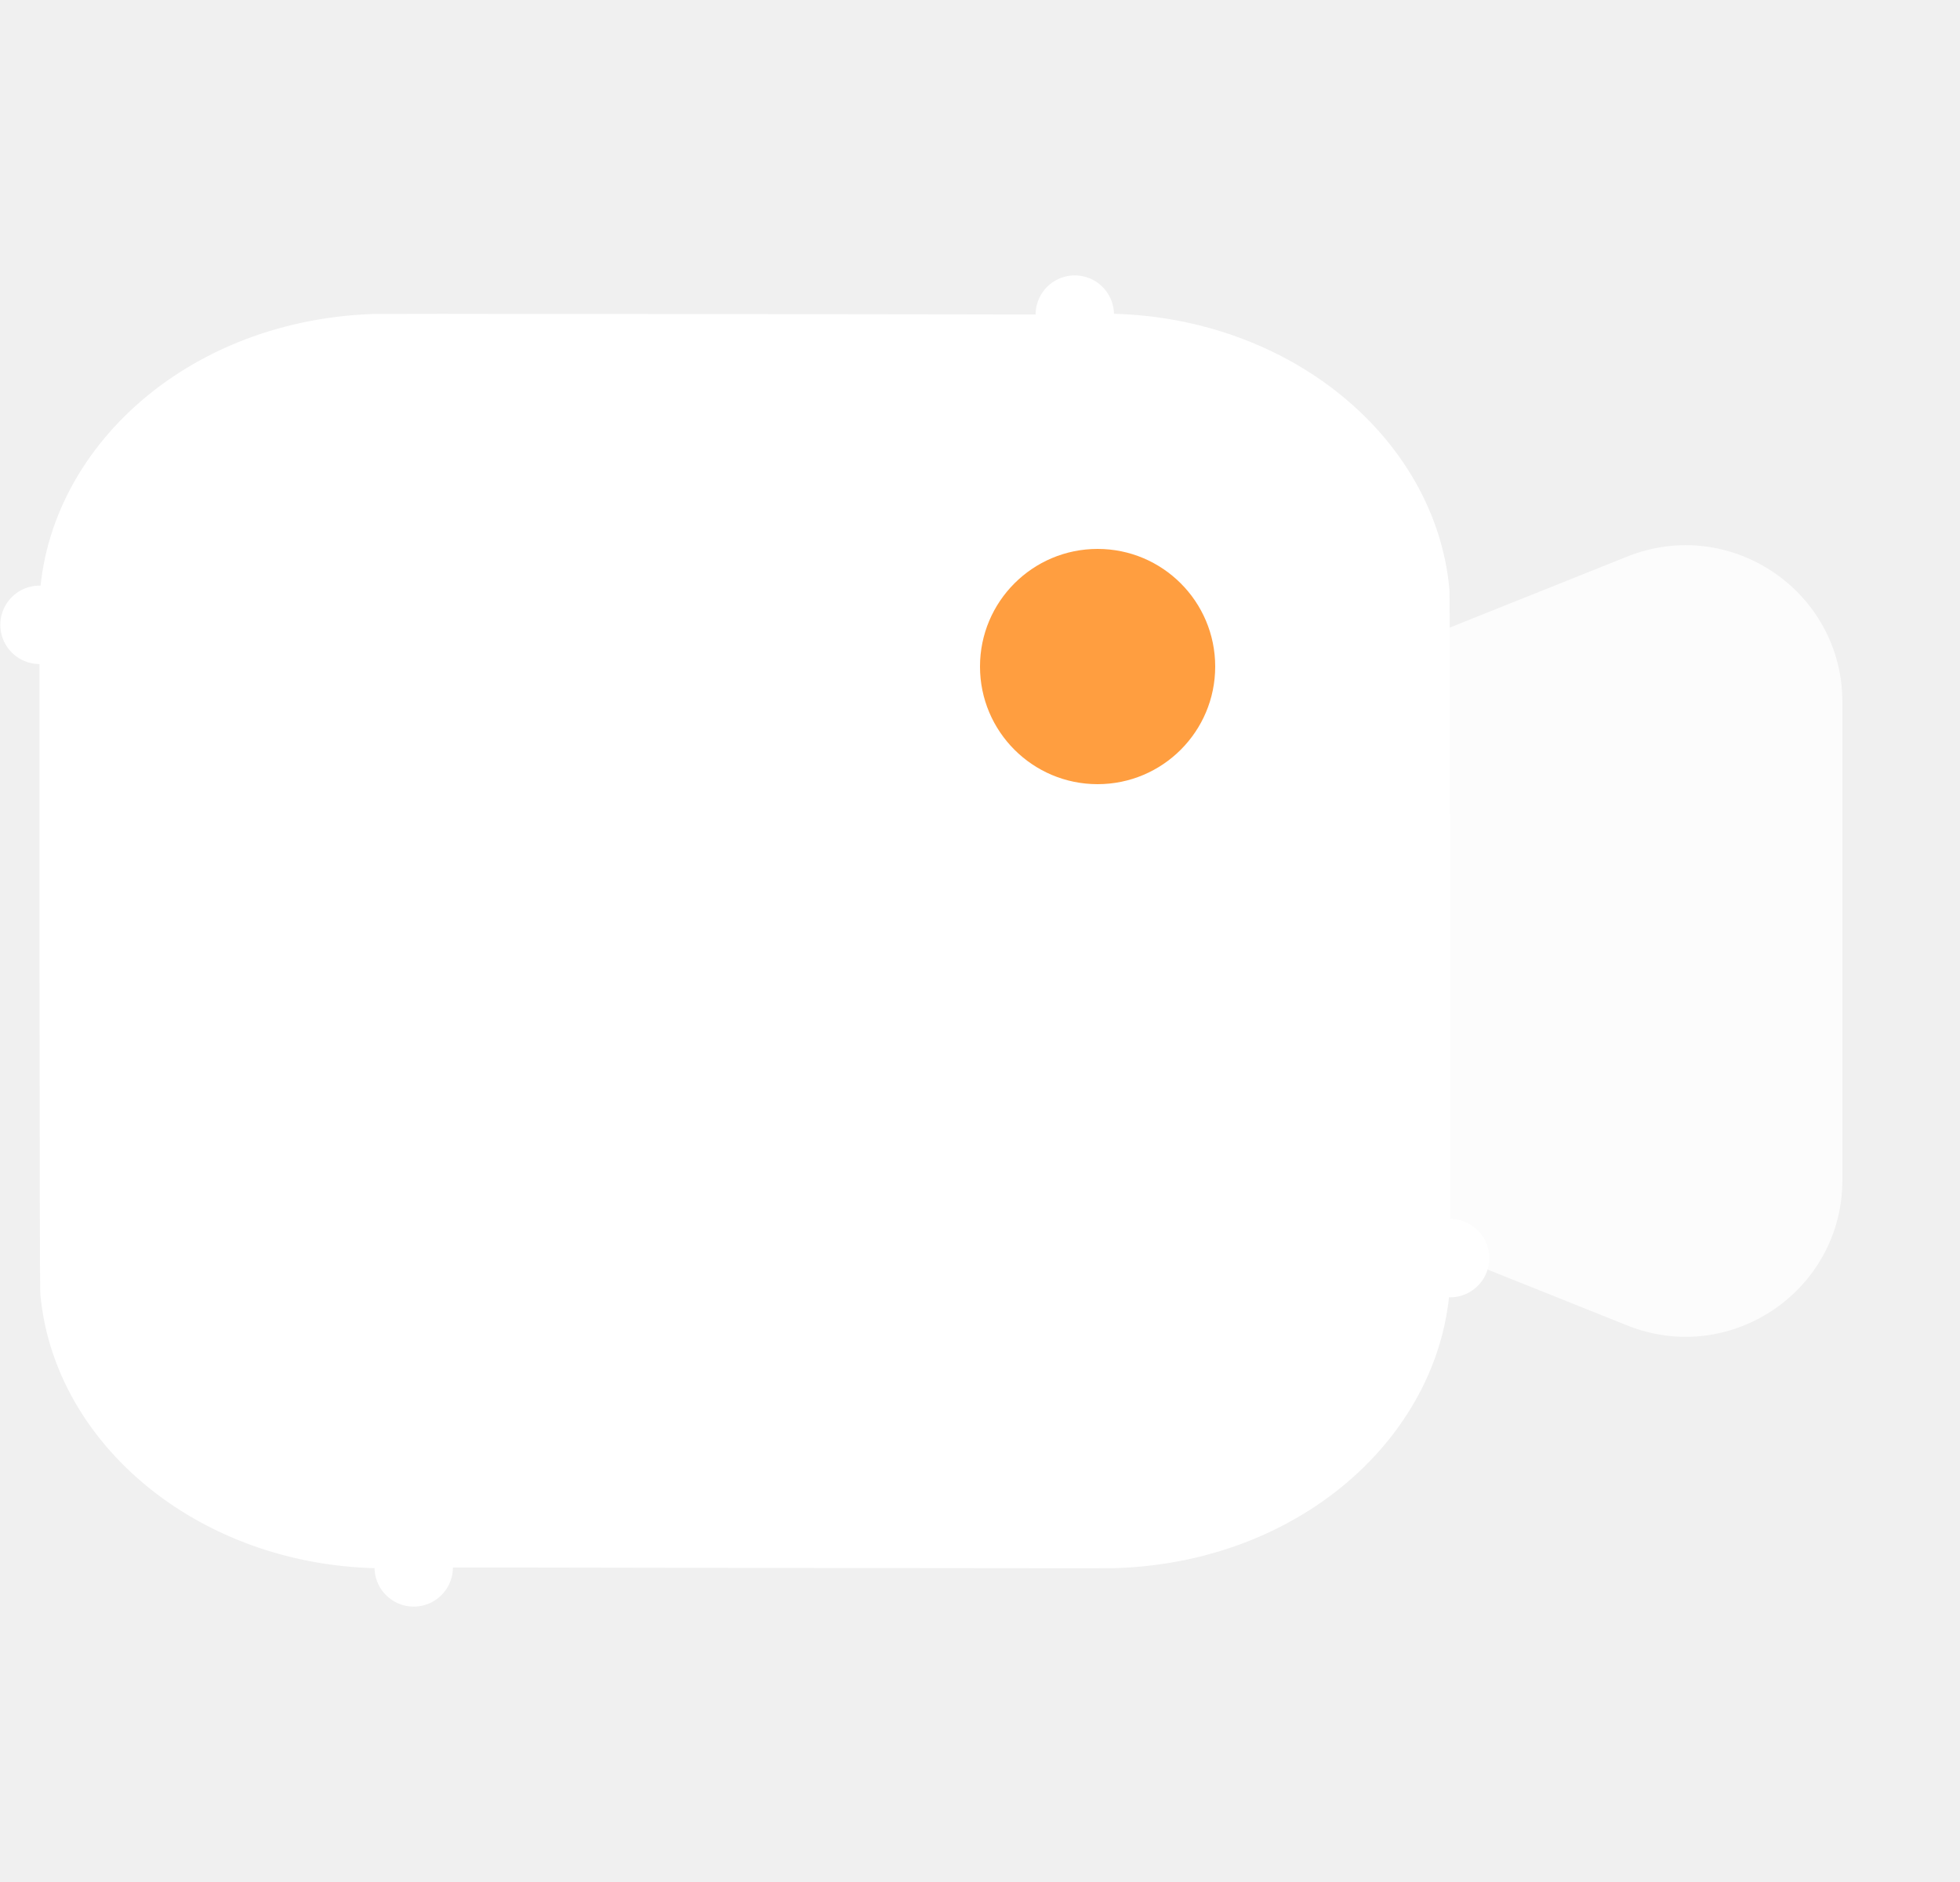
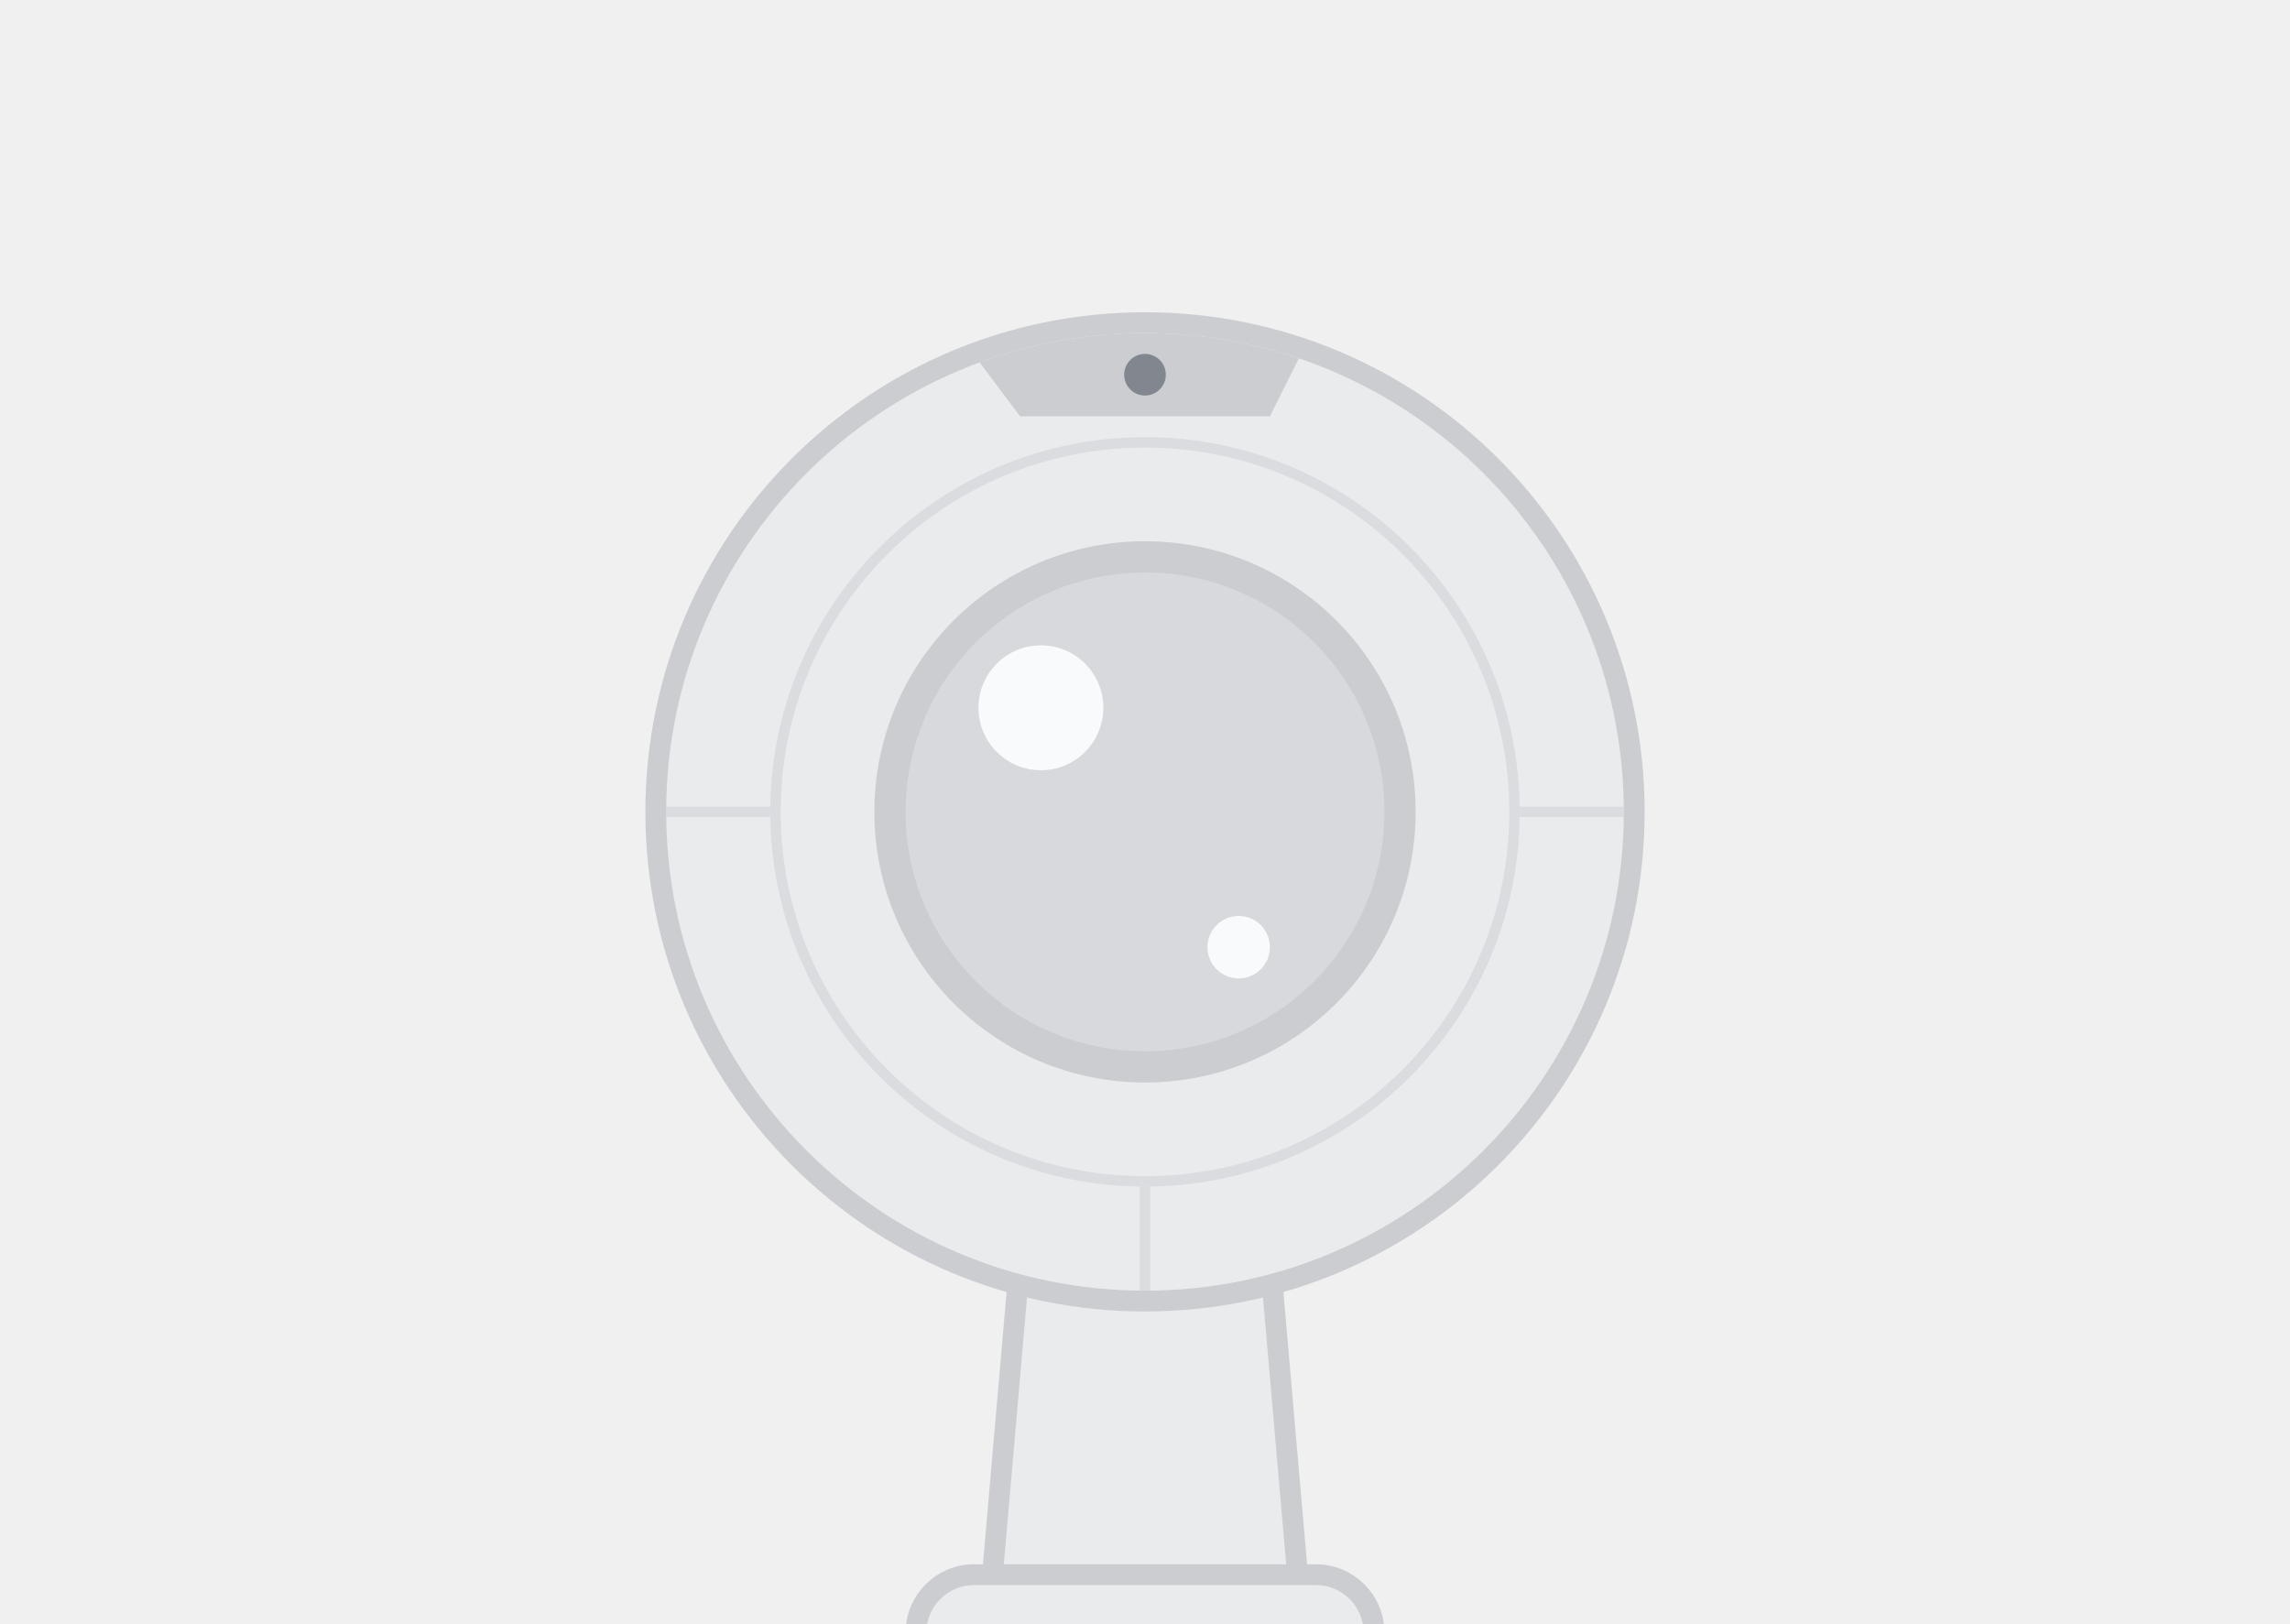
- <svg xmlns="http://www.w3.org/2000/svg" width="25" height="24" viewBox="0 0 25 24" fill="none">
-   <path d="M18.496 16.044L17.996 16.044C17.996 16.052 17.996 16.06 17.997 16.069C18.083 17.812 16.48 19.416 14.232 19.497C14.234 19.497 14.228 19.497 14.205 19.498L14.118 19.498C14.044 19.498 13.941 19.498 13.812 19.499C13.555 19.499 13.197 19.499 12.772 19.498C11.923 19.498 10.807 19.497 9.697 19.495C8.586 19.494 7.481 19.492 6.654 19.49L5.656 19.489L5.376 19.488L5.303 19.488L5.284 19.488L5.279 19.488L5.278 19.488L5.278 19.488C5.278 19.488 5.278 19.488 5.277 19.988L5.278 19.488C5.266 19.488 5.255 19.488 5.243 19.489C3.005 19.64 1.174 18.213 1.013 16.464C1.014 16.474 1.014 16.473 1.013 16.452C1.013 16.438 1.013 16.416 1.012 16.383C1.012 16.314 1.011 16.218 1.01 16.096C1.009 15.852 1.008 15.513 1.007 15.109C1.006 14.301 1.005 13.239 1.004 12.181C1.004 11.123 1.004 10.07 1.004 9.281L1.004 8.329L1.004 8.063L1.004 7.992L1.004 7.975L1.004 7.97L1.004 7.969L1.004 7.969L0.504 7.968L1.004 7.968C1.004 7.96 1.004 7.951 1.004 7.942C0.914 6.196 2.515 4.589 4.764 4.504L4.764 4.504L4.766 4.504C4.766 4.504 4.767 4.504 4.77 4.504C4.781 4.504 4.814 4.504 4.878 4.504C4.952 4.503 5.055 4.503 5.183 4.503C5.44 4.502 5.798 4.502 6.223 4.503C7.071 4.503 8.186 4.504 9.295 4.505C10.404 4.507 11.507 4.508 12.333 4.509L13.331 4.511L13.61 4.511L13.683 4.511L13.702 4.512L13.707 4.512L13.708 4.512L13.708 4.512L13.709 4.012L13.708 4.512C13.72 4.512 13.731 4.511 13.742 4.51C15.991 4.361 17.828 5.798 17.989 7.556C17.988 7.554 17.988 7.575 17.989 7.621C17.989 7.68 17.99 7.779 17.991 7.925C17.992 8.168 17.993 8.507 17.994 8.911C17.995 9.717 17.996 10.778 17.996 11.835C17.997 12.892 17.997 13.944 17.996 14.732L17.996 15.683L17.996 15.949L17.996 16.02L17.996 16.038L17.996 16.042V16.043V16.044L18.496 16.044Z" fill="white" stroke="white" stroke-linecap="round" stroke-linejoin="round" />
-   <circle cx="14" cy="8.5" r="1.5" fill="#FF9E40" />
-   <path opacity="0.8" d="M17.5 8.4L20.757 7.097C22.071 6.572 23.5 7.539 23.5 8.954V15.046C23.5 16.461 22.071 17.428 20.757 16.903L17.5 15.6V8.4Z" fill="white" />
+ <svg xmlns="http://www.w3.org/2000/svg" width="110" height="78" viewBox="0 0 110 78" fill="none">
+   <path d="M47.439 78.33L49.244 57.571H60.756L62.561 78.33C62.619 78.997 62.093 79.571 61.422 79.571H48.578C47.907 79.571 47.381 78.997 47.439 78.33Z" fill="#E9EBED" stroke="#CBCDD1" />
+   <rect x="44" y="75.643" width="22" height="5.571" rx="2.786" fill="#E9EBED" stroke="#CBCDD1" />
+   <circle cx="55" cy="39" r="23.5" fill="#E9EBED" stroke="#CBCDD1" />
+   <mask id="mask0_523_12769" style="mask-type:alpha" maskUnits="userSpaceOnUse" x="32" y="16" width="46" height="46">
+     <circle cx="55" cy="39" r="22.5" fill="#CBCDD1" stroke="#CBCDD1" />
+   </mask>
+   <g mask="url(#mask0_523_12769)">
+     <path d="M46 16H63L61 20H55H49L46 16Z" fill="#CBCDD1" />
+   </g>
+   <circle opacity="0.5" cx="55" cy="39" r="17.75" stroke="#CBCDD1" stroke-width="0.5" />
+   <circle cx="55" cy="39" r="12.25" fill="#CBCDD1" fill-opacity="0.6" stroke="#CBCDD1" stroke-width="1.5" />
+   <path opacity="0.5" d="M37 39H32" stroke="#CBCDD1" stroke-width="0.5" />
+   <path opacity="0.5" d="M55 57V62" stroke="#CBCDD1" stroke-width="0.5" />
+   <path opacity="0.5" d="M73 39H78" stroke="#CBCDD1" stroke-width="0.5" />
+   <circle cx="59.5" cy="45.5" r="1.5" fill="#F9FAFB" />
+   <circle cx="50" cy="34" r="3" fill="#F9FAFB" />
+   <circle cx="55" cy="18" r="1" fill="#82868E" />
</svg>
